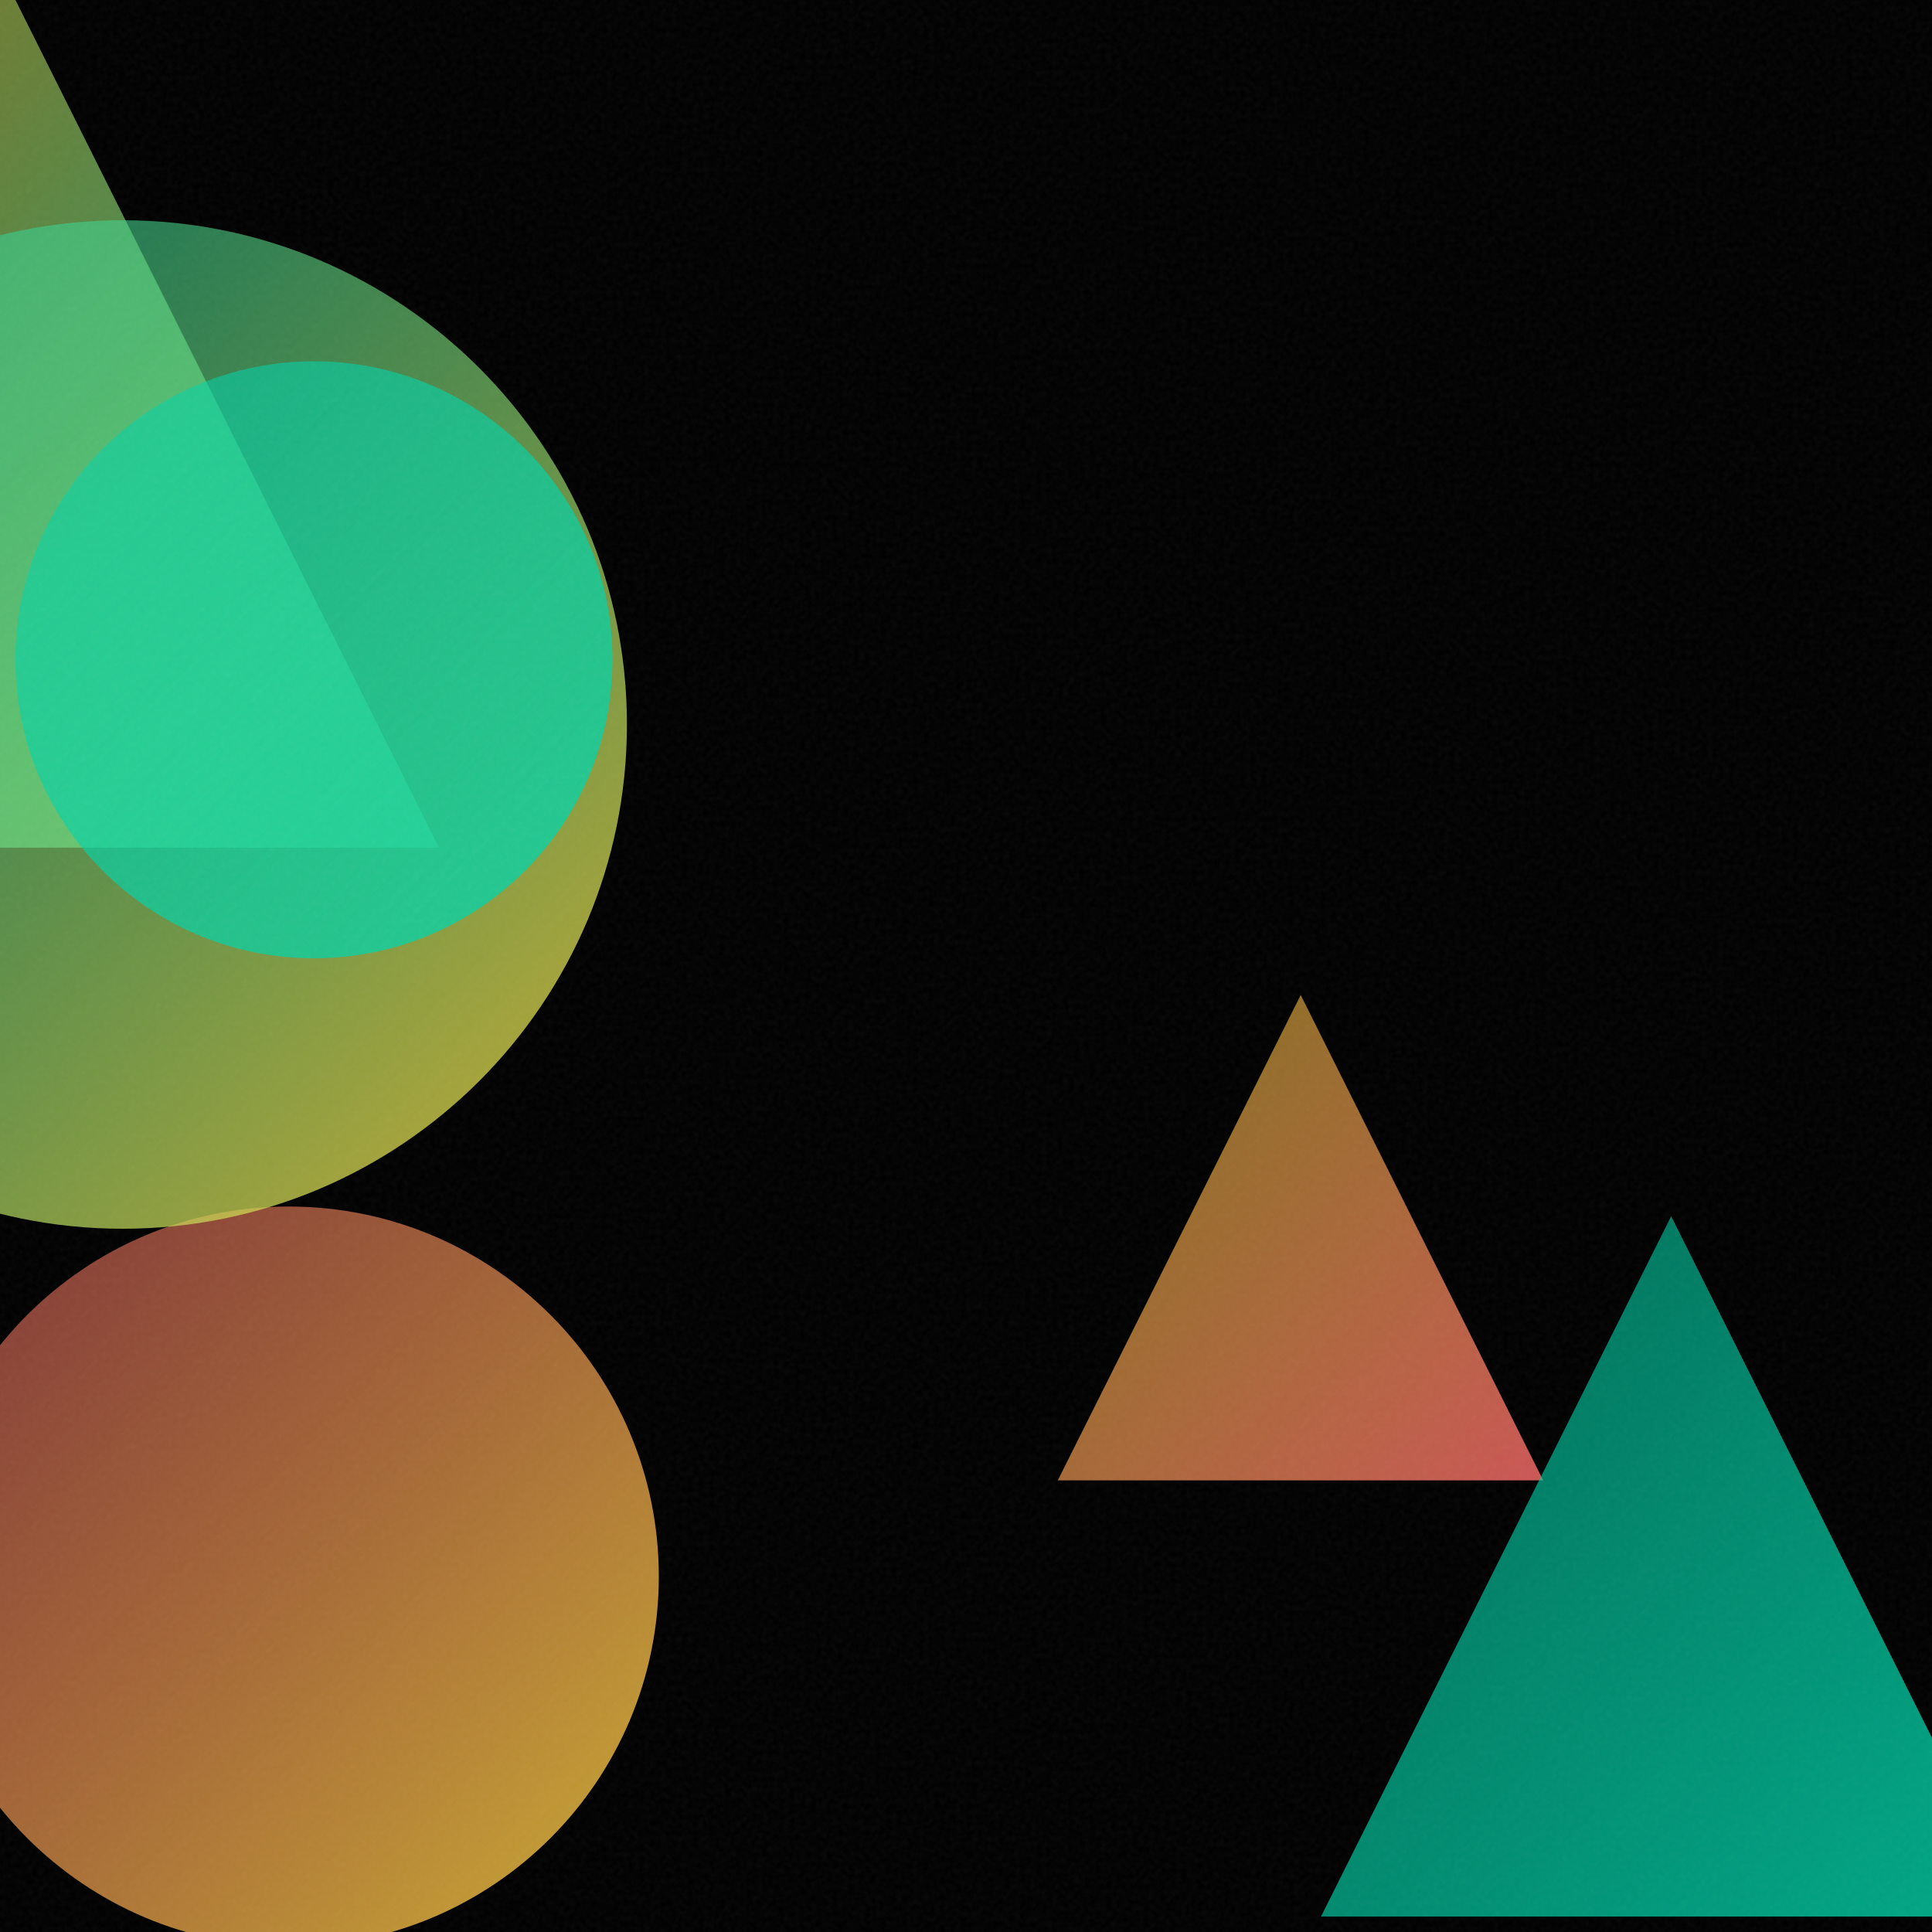
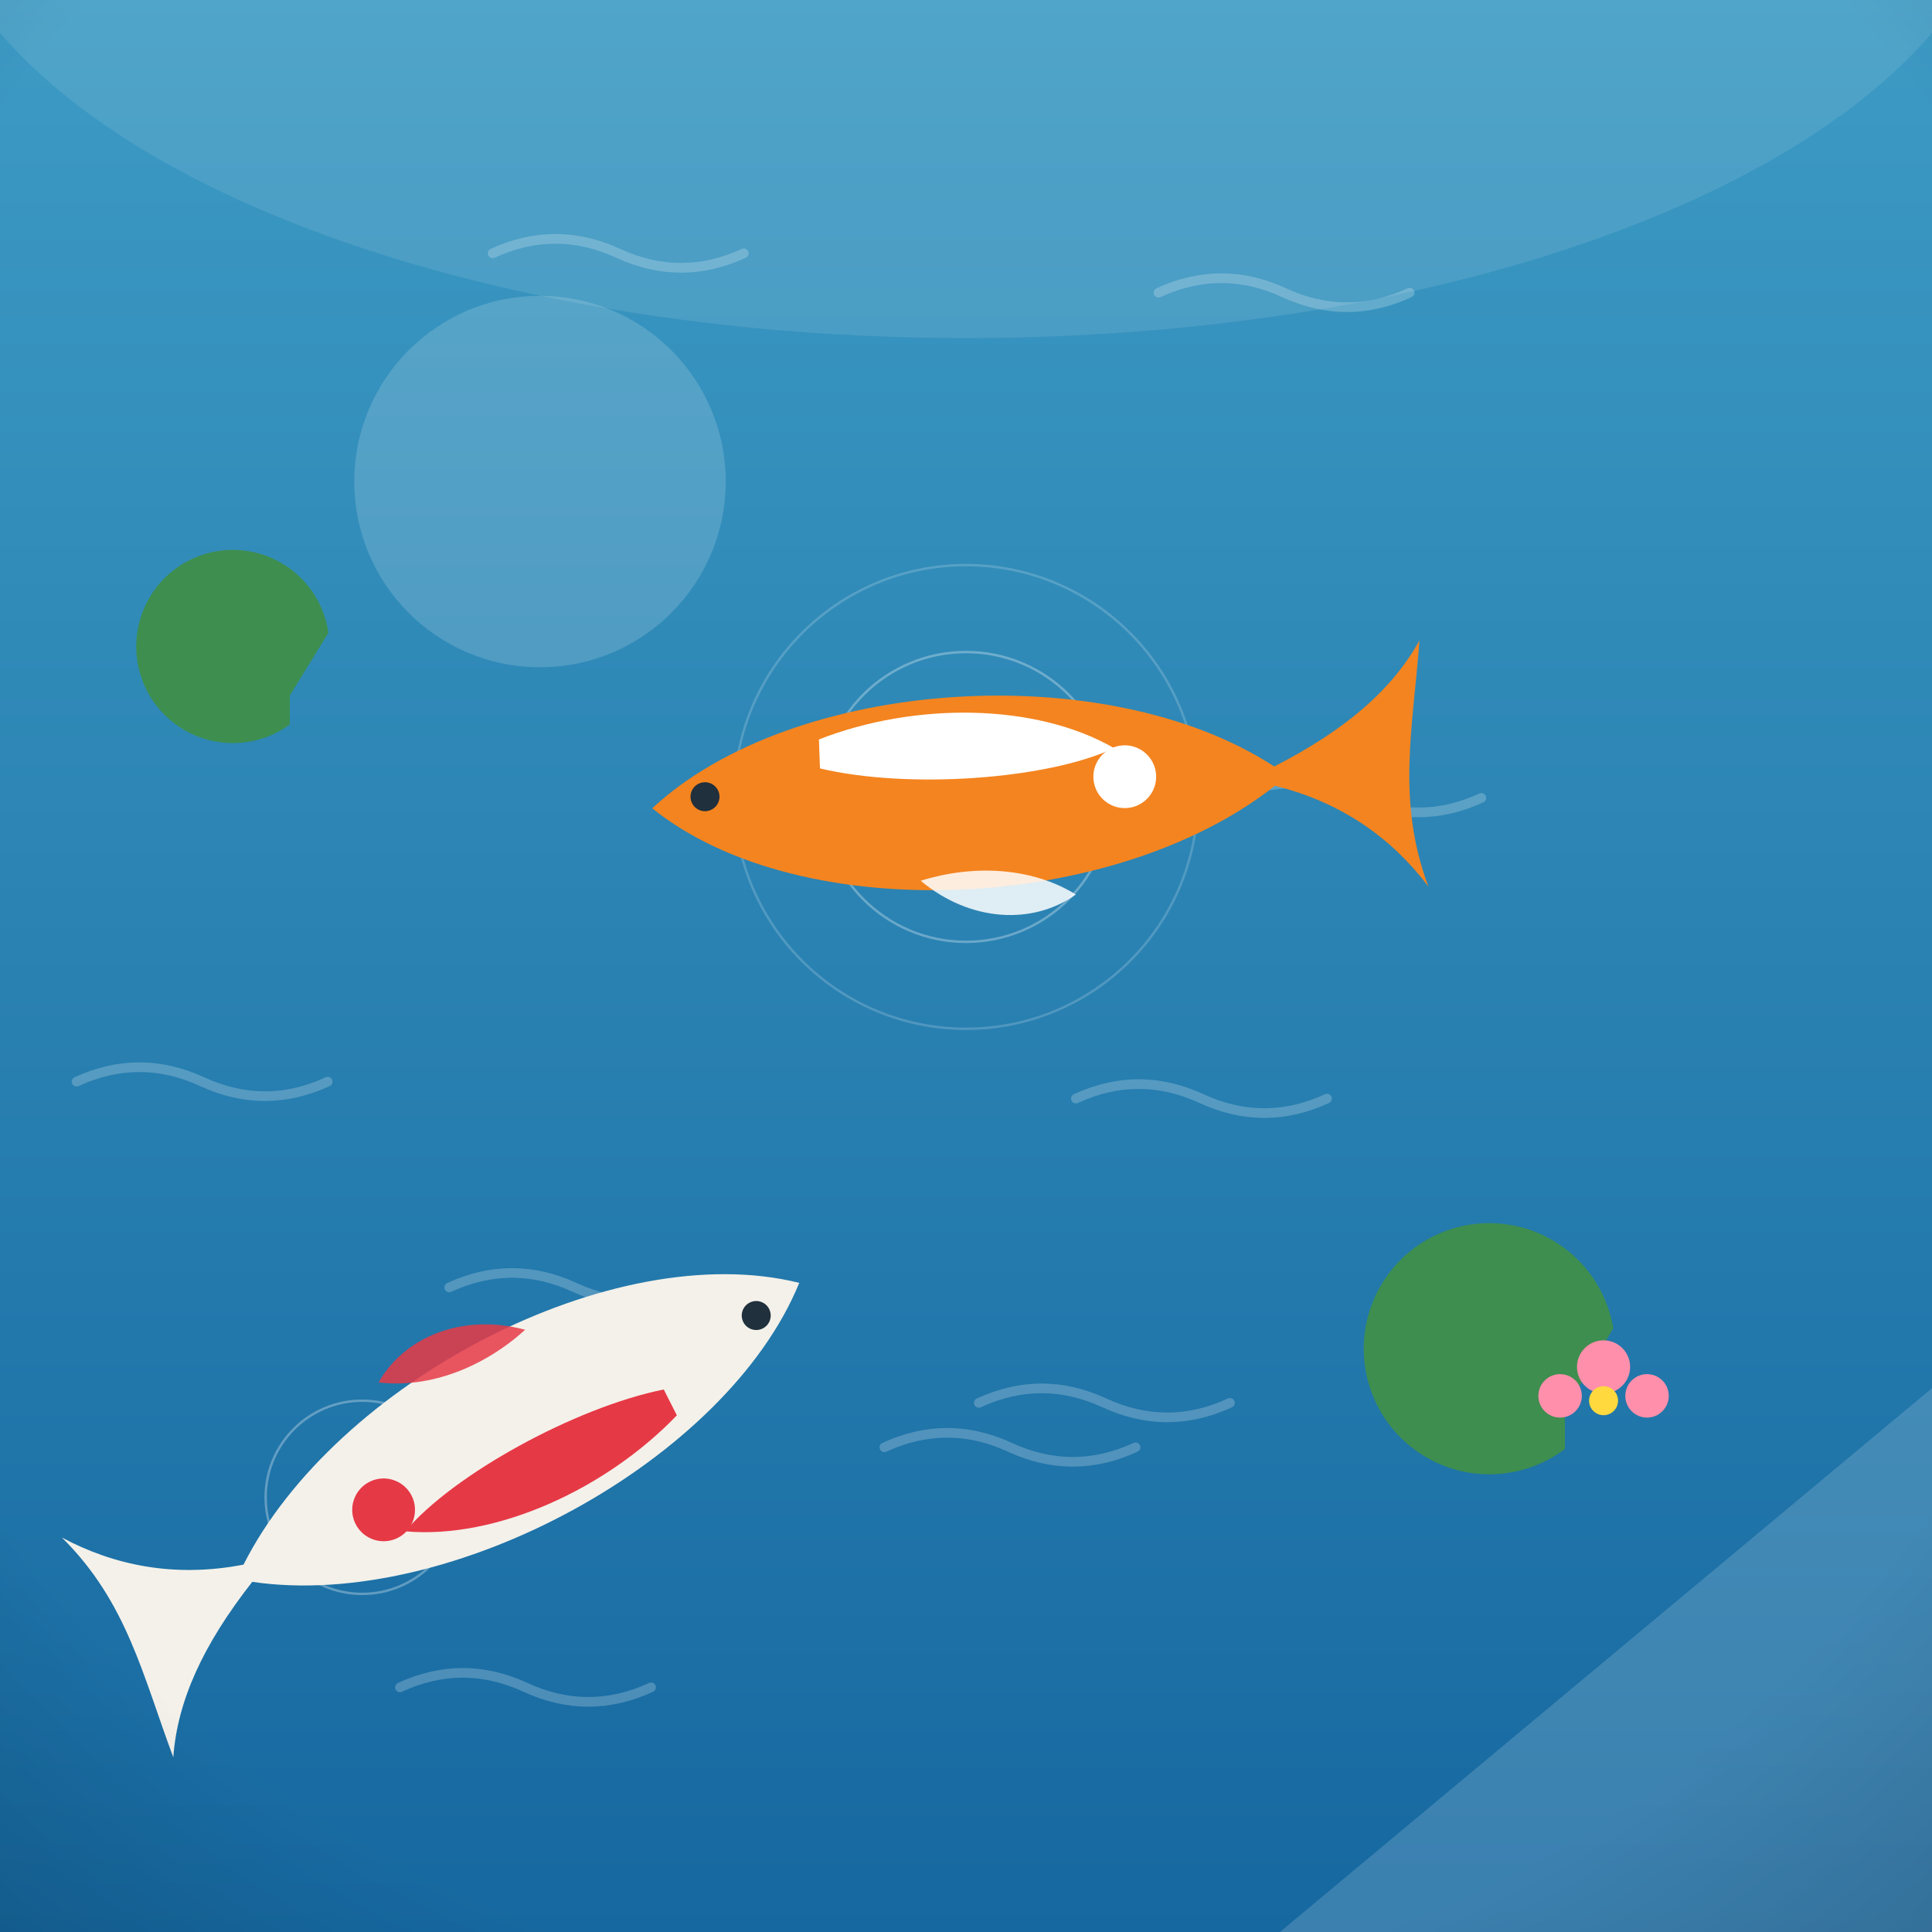
- <svg xmlns="http://www.w3.org/2000/svg" viewBox="0 0 400 400">
+ <svg xmlns="http://www.w3.org/2000/svg" viewBox="0 0 800 800">
  <defs>
-     <linearGradient id="g0" x1="-16.8" y1="249.9" x2="136.4" y2="403.0" gradientUnits="userSpaceOnUse">
-       <stop offset="0" stop-color="#FF6B6B" stop-opacity="0.5" />
-       <stop offset="1" stop-color="#FFD93D" stop-opacity="0.8" />
+     <linearGradient id="sky" x1="0" y1="0" x2="0" y2="1">
+       <stop offset="0" stop-color="#0b1026" />
+       <stop offset="0.55" stop-color="#1d2b53" />
+       <stop offset="1" stop-color="#415a8f" />
    </linearGradient>
-     <linearGradient id="g1" x1="-90.9" y1="-6.4" x2="90.9" y2="175.5" gradientUnits="userSpaceOnUse">
-       <stop offset="0" stop-color="#FFD93D" stop-opacity="0.5" />
-       <stop offset="1" stop-color="#00D4AA" stop-opacity="0.8" />
+     <radialGradient id="sunG" cx="0.38" cy="0.35" r="0.9">
+       <stop offset="0" stop-color="#fff3b0" />
+       <stop offset="1" stop-color="#ffb703" />
+     </radialGradient>
+     <linearGradient id="ground" x1="0" y1="0" x2="0" y2="1">
+       <stop offset="0" stop-color="#69b06f" />
+       <stop offset="1" stop-color="#3c7a44" />
    </linearGradient>
-     <linearGradient id="g2" x1="-79.0" y1="45.6" x2="129.8" y2="254.4" gradientUnits="userSpaceOnUse">
-       <stop offset="0" stop-color="#00D4AA" stop-opacity="0.5" />
-       <stop offset="1" stop-color="#FFD93D" stop-opacity="0.8" />
+     <linearGradient id="sea" x1="0" y1="0" x2="0" y2="1">
+       <stop offset="0" stop-color="#3d9bc4" />
+       <stop offset="1" stop-color="#1668a0" />
    </linearGradient>
-     <linearGradient id="g3" x1="219.0" y1="206.0" x2="319.5" y2="306.5" gradientUnits="userSpaceOnUse">
-       <stop offset="0" stop-color="#FFD93D" stop-opacity="0.5" />
-       <stop offset="1" stop-color="#FF6B6B" stop-opacity="0.8" />
+     <linearGradient id="shade" x1="0" y1="0" x2="0" y2="1">
+       <stop offset="0" stop-color="#ffffff" stop-opacity="0.20" />
+       <stop offset="0.5" stop-color="#ffffff" stop-opacity="0" />
+       <stop offset="1" stop-color="#000000" stop-opacity="0.16" />
    </linearGradient>
-     <linearGradient id="g4" x1="3.2" y1="74.8" x2="126.9" y2="198.4" gradientUnits="userSpaceOnUse">
-       <stop offset="0" stop-color="#00D4AA" stop-opacity="0.5" />
-       <stop offset="1" stop-color="#00D4AA" stop-opacity="0.8" />
-     </linearGradient>
-     <linearGradient id="g5" x1="273.5" y1="251.8" x2="418.5" y2="396.8" gradientUnits="userSpaceOnUse">
-       <stop offset="0" stop-color="#00D4AA" stop-opacity="0.5" />
-       <stop offset="1" stop-color="#00D4AA" stop-opacity="0.8" />
-     </linearGradient>
-     <filter id="n">
-       <feTurbulence type="fractalNoise" baseFrequency="0.9" numOctaves="2" stitchTiles="stitch" />
-       <feColorMatrix type="saturate" values="0" />
-     </filter>
+     <radialGradient id="vig" cx="0.5" cy="0.42" r="0.85">
+       <stop offset="0.72" stop-color="#000000" stop-opacity="0" />
+       <stop offset="1" stop-color="#000000" stop-opacity="0.20" />
+     </radialGradient>
  </defs>
-   <rect width="400" height="400" fill="#000000" />
-   <circle cx="59.8" cy="326.4" r="76.6" fill="url(#g0)" />
-   <path d="M 0.0 -6.4 L 90.9 175.5 L -90.9 175.5 Z" fill="url(#g1)" />
-   <circle cx="25.4" cy="150.0" r="104.4" fill="url(#g2)" />
-   <path d="M 269.3 206.0 L 319.5 306.5 L 219.0 306.5 Z" fill="url(#g3)" />
-   <circle cx="65.0" cy="136.6" r="61.8" fill="url(#g4)" />
-   <path d="M 346.0 251.8 L 418.5 396.8 L 273.5 396.8 Z" fill="url(#g5)" />
-   <rect width="400" height="400" filter="url(#n)" opacity="0.05" />
+   <rect width="800" height="800" fill="url(#sea)" />
+   <ellipse cx="400" cy="-60" rx="430" ry="200" fill="#ffffff" opacity="0.10" />
+   <path d="M 165.6 698.7 q 26 -12 52 0 q 26 12 52 0" fill="none" stroke="#ffffff" stroke-width="4" stroke-linecap="round" opacity="0.22" />
+   <path d="M 204 104.9 q 26 -12 52 0 q 26 12 52 0" fill="none" stroke="#ffffff" stroke-width="4" stroke-linecap="round" opacity="0.22" />
+   <path d="M 186 533.1 q 26 -12 52 0 q 26 12 52 0" fill="none" stroke="#ffffff" stroke-width="4" stroke-linecap="round" opacity="0.22" />
+   <path d="M 509.4 330.4 q 26 -12 52 0 q 26 12 52 0" fill="none" stroke="#ffffff" stroke-width="4" stroke-linecap="round" opacity="0.22" />
+   <path d="M 31.7 447.9 q 26 -12 52 0 q 26 12 52 0" fill="none" stroke="#ffffff" stroke-width="4" stroke-linecap="round" opacity="0.22" />
+   <path d="M 405.3 580.9 q 26 -12 52 0 q 26 12 52 0" fill="none" stroke="#ffffff" stroke-width="4" stroke-linecap="round" opacity="0.22" />
+   <path d="M 479.7 121.2 q 26 -12 52 0 q 26 12 52 0" fill="none" stroke="#ffffff" stroke-width="4" stroke-linecap="round" opacity="0.22" />
+   <path d="M 445.5 454.9 q 26 -12 52 0 q 26 12 52 0" fill="none" stroke="#ffffff" stroke-width="4" stroke-linecap="round" opacity="0.22" />
+   <path d="M 366.2 599.3 q 26 -12 52 0 q 26 12 52 0" fill="none" stroke="#ffffff" stroke-width="4" stroke-linecap="round" opacity="0.22" />
+   <g transform="translate(400 0) scale(1 1) translate(-400 0)">
+     <g fill="none" stroke="#ffffff" opacity="0.3">
+       <circle cx="400" cy="330" r="60" />
+       <circle cx="400" cy="330" r="96" opacity="0.6" />
+       <circle cx="150" cy="620" r="40" />
+     </g>
+     <g transform="translate(400 330) rotate(-2.070219)">
+       <path d="M -130 0 C -70 -52 60 -56 128 -8 C 158 -22 178 -38 190 -58 C 186 -22 178 8 190 44 C 176 24 156 8 128 0 C 60 50 -70 52 -130 0 Z" fill="#f4841f" />
+       <path d="M -60 -26 C -20 -40 30 -38 62 -18 C 34 -6 -24 -4 -60 -14 Z" fill="#ffffff" />
+       <circle cx="66" cy="-6" r="13" fill="#ffffff" />
+       <circle cx="-108" cy="-4" r="6" fill="#20303c" />
+       <path d="M -20 34 C 0 52 26 54 44 42 C 26 30 2 28 -20 34 Z" fill="#ffffff" opacity="0.85" />
+     </g>
+     <g transform="translate(215 590) rotate(153.1158)">
+       <path d="M -130 0 C -70 -52 60 -56 128 -8 C 158 -22 178 -38 190 -58 C 186 -22 178 8 190 44 C 176 24 156 8 128 0 C 60 50 -70 52 -130 0 Z" fill="#f4f1ea" />
+       <path d="M -60 -26 C -20 -40 30 -38 62 -18 C 34 -6 -24 -4 -60 -14 Z" fill="#e63946" />
+       <circle cx="66" cy="-6" r="13" fill="#e63946" />
+       <circle cx="-108" cy="-4" r="6" fill="#20303c" />
+       <path d="M -20 34 C 0 52 26 54 44 42 C 26 30 2 28 -20 34 Z" fill="#e63946" opacity="0.85" />
+     </g>
+     <g fill="#3e8e4f">
+       <path d="M648 600 a52 52 0 1 1 20 -50 l -20 34 Z" />
+       <path d="M120 300 a40 40 0 1 1 16 -38 l -16 26 Z" />
+     </g>
+     <g fill="#ff8fab">
+       <circle cx="664" cy="566" r="11" />
+       <circle cx="646" cy="578" r="9" />
+       <circle cx="682" cy="578" r="9" />
+       <circle cx="664" cy="580" r="6" fill="#ffd93d" />
+     </g>
+   </g>
+   <g opacity="0.16">
+     <circle cx="223.6" cy="199.4" r="76.9" fill="#ffffff" />
+     <path d="M 530 800 L 800 800 L 800 574.8 Z" fill="#ffffff" />
+   </g>
+   <rect width="800" height="800" fill="url(#vig)" />
</svg>
